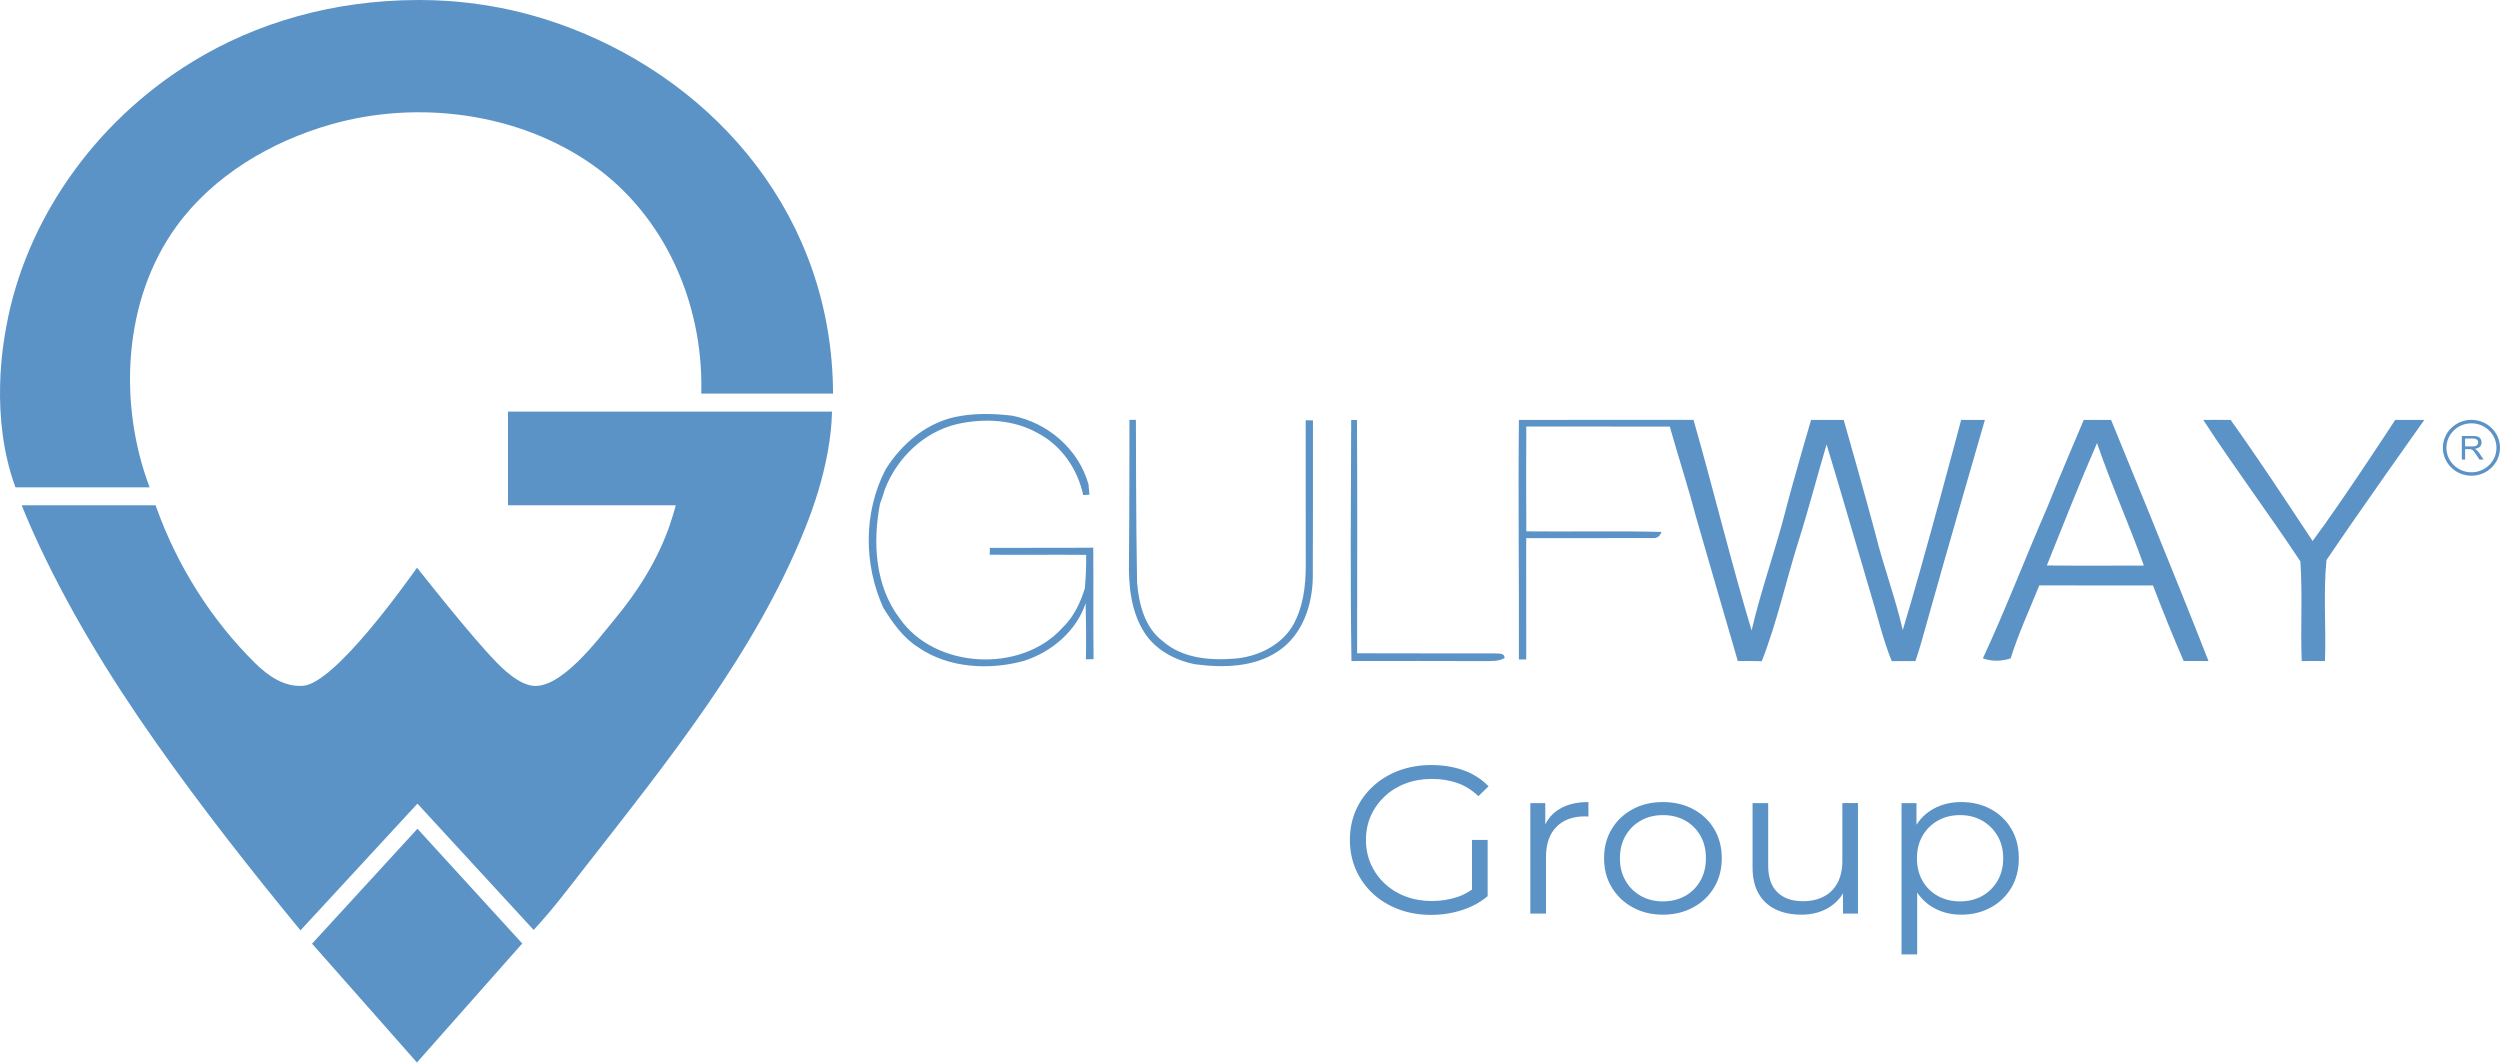
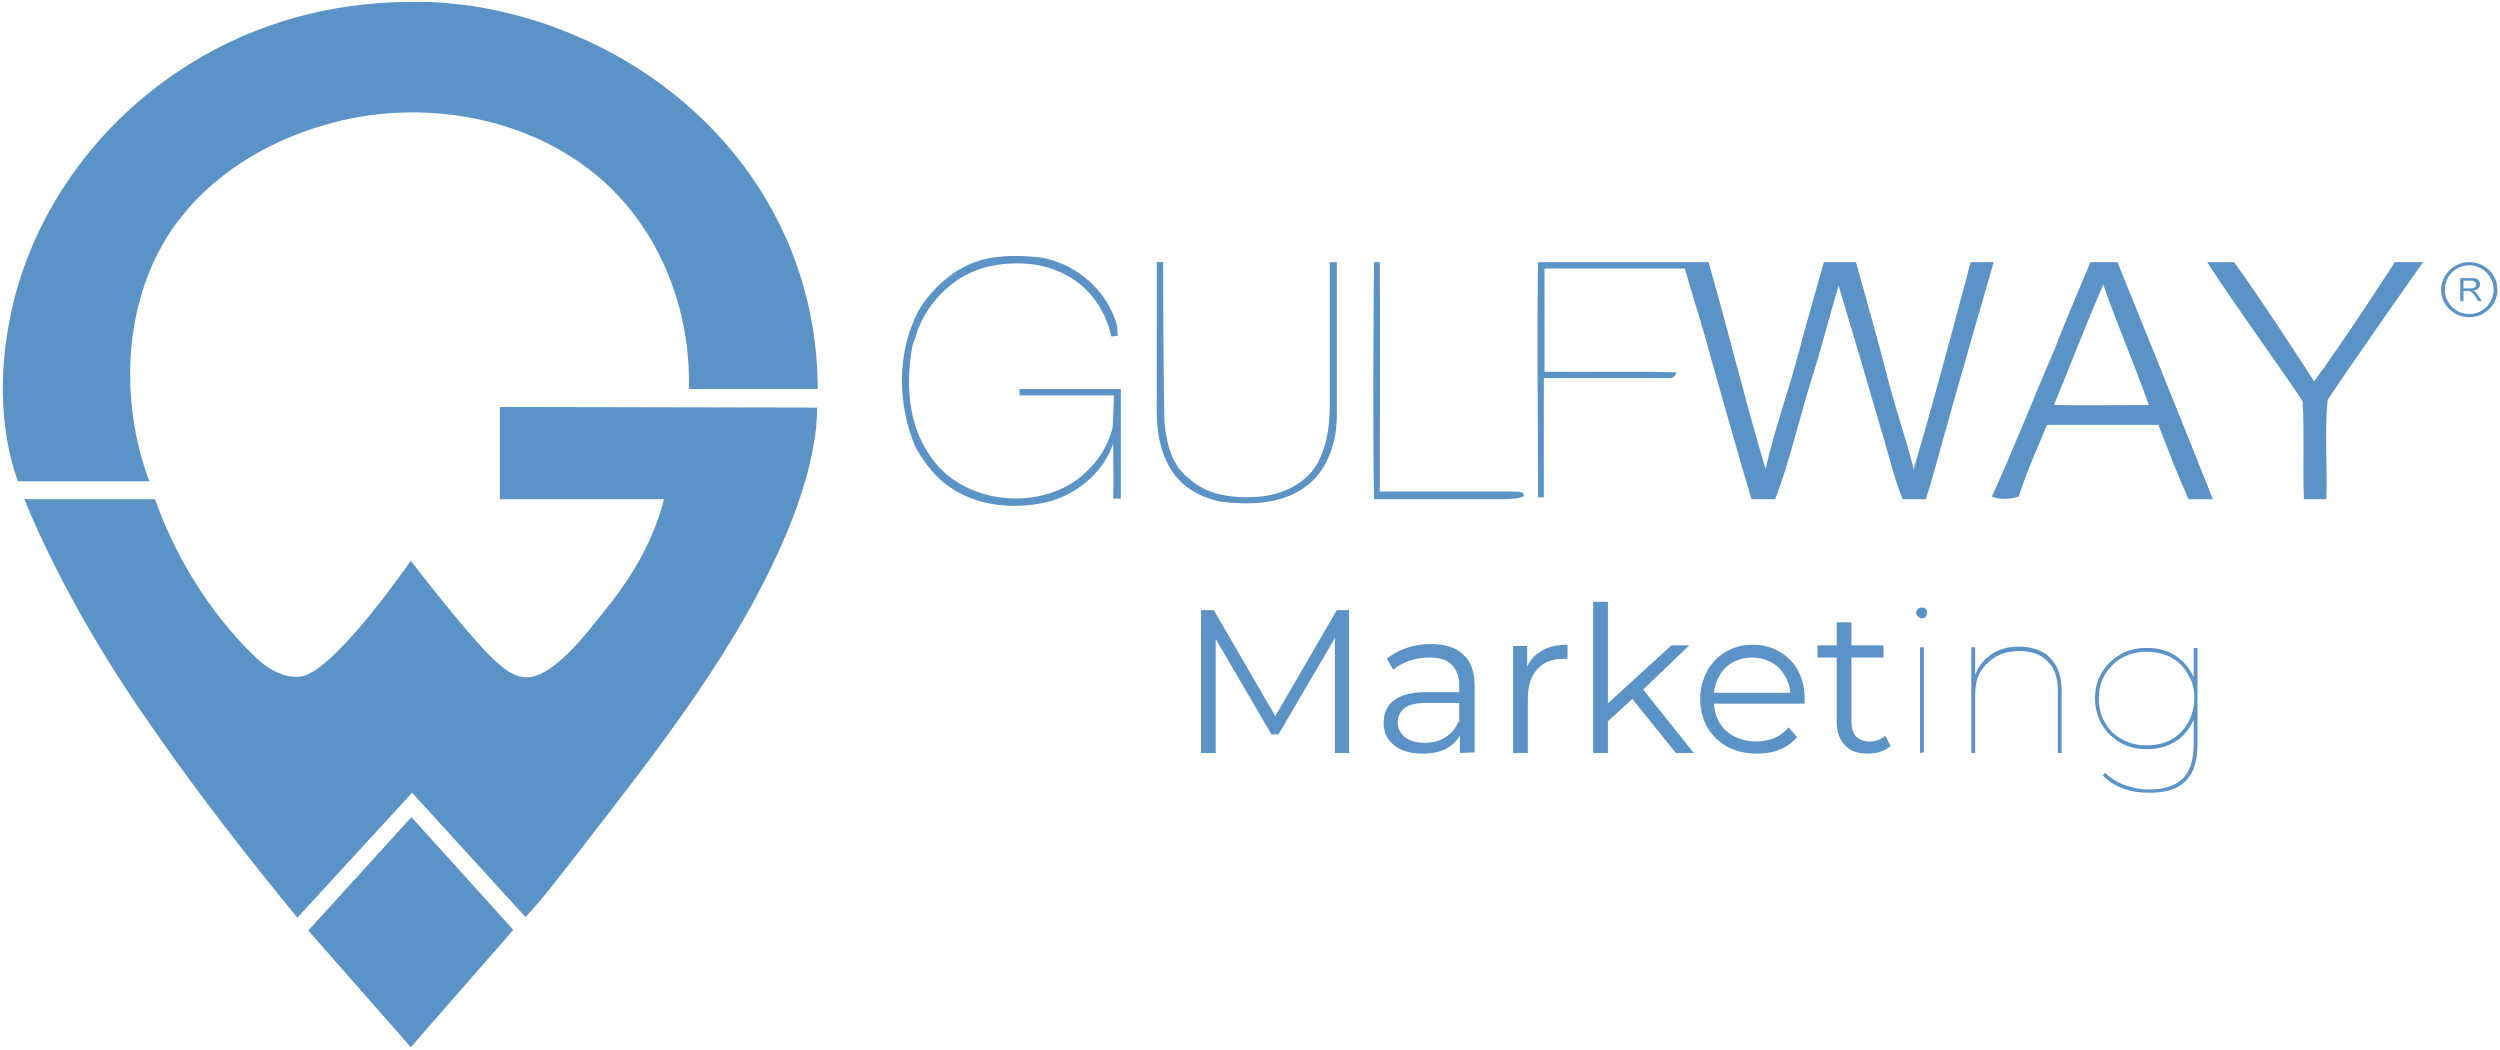
- <svg xmlns="http://www.w3.org/2000/svg" width="200" height="85" viewBox="0 0 200 85" fill="none">
-   <path d="M24.965 75.494L33.355 85L41.78 75.479L33.396 66.3L24.965 75.494Z" fill="#5B93C7" />
-   <path d="M33.407 0.001C26.646 0.022 20.511 1.809 15.409 4.93C7.465 9.791 2.011 17.743 0.498 26.156C0.299 27.268 -0.858 33.256 1.235 38.986H11.969C9.449 32.321 9.825 23.993 14.133 18.084C17.059 14.069 21.633 11.333 26.488 9.949C33.425 7.972 41.464 9.019 47.376 13.166C53.234 17.277 56.21 24.293 56.106 31.153C56.104 31.264 56.102 31.376 56.1 31.489L66.645 31.487C66.585 17.303 57.298 6.748 45.734 2.282C43.631 1.467 41.444 0.855 39.226 0.482C38.094 0.291 36.955 0.152 35.814 0.075C35.077 0.028 34.34 0.002 33.6 0H33.407V0.001Z" fill="#5B93C7" />
-   <path d="M40.639 32.926V40.422H54.054C54.074 40.422 53.897 41.011 53.845 41.183C53.766 41.451 53.681 41.716 53.59 41.979C52.644 44.743 51.04 47.311 49.101 49.627C47.938 51.017 44.735 55.407 42.391 54.822C41.682 54.646 41.04 54.19 40.445 53.68C38.783 52.255 34.783 47.194 33.362 45.417C32.611 46.456 26.815 54.683 24.24 54.865C22.706 54.974 21.408 54.036 20.393 53.034C16.898 49.582 14.197 45.263 12.555 40.722C12.521 40.624 12.483 40.523 12.449 40.422H1.737C1.737 40.422 2.155 41.481 2.657 42.595C5.313 48.484 8.704 54.042 12.441 59.353C16.081 64.527 20.008 69.533 24.038 74.429L33.396 64.292C33.396 64.292 42.689 74.399 42.693 74.397C44.214 72.76 45.553 70.975 46.923 69.221C53.501 60.791 60.404 52.23 64.39 42.312C65.199 40.301 65.847 38.23 66.228 36.102C66.418 35.054 66.535 33.992 66.563 32.927H40.639V32.926Z" fill="#5B93C7" />
-   <path d="M114.488 73.191C113.549 73.191 112.685 73.042 111.893 72.745C111.101 72.446 110.412 72.029 109.833 71.491C109.252 70.952 108.8 70.317 108.476 69.586C108.154 68.856 107.992 68.06 107.992 67.196C107.992 66.331 108.153 65.534 108.476 64.805C108.8 64.075 109.255 63.442 109.842 62.904C110.426 62.362 111.118 61.944 111.91 61.647C112.703 61.352 113.566 61.203 114.506 61.203C115.445 61.203 116.304 61.343 117.084 61.624C117.864 61.904 118.529 62.331 119.083 62.904L118.274 63.694C117.755 63.199 117.187 62.847 116.565 62.632C115.943 62.419 115.275 62.313 114.557 62.313C113.797 62.313 113.093 62.433 112.454 62.675C111.815 62.915 111.259 63.259 110.783 63.702C110.308 64.147 109.936 64.662 109.673 65.251C109.409 65.841 109.276 66.488 109.276 67.196C109.276 67.891 109.409 68.539 109.673 69.132C109.935 69.727 110.308 70.249 110.783 70.69C111.258 71.134 111.814 71.478 112.454 71.718C113.093 71.958 113.791 72.081 114.54 72.081C115.246 72.081 115.911 71.978 116.539 71.778C117.167 71.575 117.743 71.233 118.274 70.75L119.012 71.692C118.427 72.187 117.738 72.559 116.952 72.811C116.165 73.065 115.344 73.191 114.488 73.191ZM117.761 71.539V67.195H119.012V71.691L117.761 71.539Z" fill="#5B93C7" />
-   <path d="M122.427 73.088V64.248H123.623V66.656L123.499 66.235C123.759 65.561 124.194 65.046 124.804 64.694C125.412 64.339 126.169 64.165 127.074 64.165V65.324C127.028 65.324 126.98 65.321 126.933 65.315C126.887 65.309 126.839 65.309 126.792 65.309C125.819 65.309 125.055 65.593 124.505 66.157C123.952 66.724 123.679 67.531 123.679 68.573V73.087H122.427V73.088Z" fill="#5B93C7" />
-   <path d="M133.023 73.174C132.133 73.174 131.332 72.979 130.62 72.592C129.911 72.206 129.35 71.671 128.941 70.991C128.529 70.313 128.325 69.536 128.325 68.661C128.325 67.773 128.529 66.995 128.941 66.318C129.35 65.644 129.908 65.118 130.612 64.737C131.315 64.354 132.122 64.165 133.023 64.165C133.939 64.165 134.752 64.354 135.46 64.737C136.172 65.118 136.728 65.644 137.134 66.318C137.538 66.993 137.742 67.773 137.742 68.661C137.742 69.537 137.538 70.313 137.134 70.991C136.729 71.67 136.169 72.205 135.452 72.592C134.737 72.979 133.928 73.174 133.023 73.174ZM133.023 72.111C133.691 72.111 134.284 71.968 134.801 71.682C135.319 71.395 135.726 70.991 136.025 70.471C136.325 69.95 136.474 69.345 136.474 68.662C136.474 67.966 136.324 67.359 136.025 66.843C135.725 66.325 135.319 65.924 134.801 65.638C134.285 65.351 133.698 65.208 133.041 65.208C132.385 65.208 131.797 65.351 131.281 65.638C130.766 65.924 130.354 66.325 130.051 66.843C129.746 67.359 129.593 67.966 129.593 68.662C129.593 69.346 129.746 69.951 130.051 70.471C130.353 70.992 130.766 71.395 131.281 71.682C131.796 71.968 132.378 72.111 133.023 72.111Z" fill="#5B93C7" />
-   <path d="M144.114 73.174C143.328 73.174 142.639 73.034 142.054 72.752C141.466 72.472 141.011 72.051 140.689 71.49C140.367 70.928 140.205 70.227 140.205 69.385V64.248H141.455V69.25C141.455 70.192 141.7 70.902 142.187 71.38C142.675 71.856 143.357 72.096 144.236 72.096C144.884 72.096 145.443 71.967 145.918 71.715C146.393 71.463 146.757 71.096 147.01 70.612C147.261 70.128 147.388 69.549 147.388 68.877V64.247H148.638V73.087H147.442V70.664L147.636 71.102C147.342 71.753 146.887 72.259 146.27 72.625C145.652 72.991 144.936 73.174 144.114 73.174Z" fill="#5B93C7" />
-   <path d="M156.893 73.174C156.095 73.174 155.372 72.997 154.727 72.644C154.082 72.289 153.569 71.78 153.189 71.109C152.805 70.442 152.616 69.626 152.616 68.661C152.616 67.695 152.803 66.876 153.181 66.21C153.555 65.543 154.066 65.033 154.711 64.687C155.356 64.338 156.085 64.165 156.894 64.165C157.773 64.165 158.562 64.352 159.262 64.73C159.96 65.105 160.509 65.632 160.907 66.311C161.308 66.993 161.506 67.774 161.506 68.662C161.506 69.558 161.308 70.346 160.907 71.018C160.509 71.692 159.96 72.221 159.262 72.601C158.561 72.982 157.772 73.174 156.893 73.174ZM152.123 76.355V64.248H153.319V66.907L153.198 68.677L153.374 70.461V76.354H152.123V76.355ZM156.805 72.111C157.461 72.111 158.049 71.968 158.564 71.682C159.083 71.395 159.492 70.991 159.798 70.471C160.103 69.95 160.256 69.345 160.256 68.662C160.256 67.977 160.103 67.376 159.798 66.86C159.493 66.342 159.083 65.939 158.564 65.647C158.049 65.354 157.461 65.208 156.805 65.208C156.147 65.208 155.557 65.354 155.036 65.647C154.515 65.939 154.103 66.342 153.803 66.86C153.506 67.376 153.356 67.977 153.356 68.662C153.356 69.346 153.506 69.951 153.803 70.471C154.103 70.992 154.515 71.395 155.036 71.682C155.557 71.968 156.147 72.111 156.805 72.111Z" fill="#5B93C7" />
-   <path d="M70.835 37.576C72.143 35.459 74.265 33.668 76.864 33.274C78.213 33.047 79.589 33.094 80.945 33.25C83.87 33.812 86.303 35.976 87.08 38.748C87.099 38.952 87.136 39.367 87.156 39.572C87.032 39.583 86.782 39.597 86.657 39.606C86.221 37.574 84.953 35.656 83.025 34.652C81.104 33.557 78.717 33.443 76.585 33.923C73.892 34.548 71.784 36.641 70.814 39.077C70.683 39.478 70.564 39.884 70.405 40.278C69.808 43.377 69.988 46.858 71.983 49.484C74.798 53.515 81.676 53.888 84.984 50.232C85.895 49.363 86.431 48.225 86.791 47.057C86.867 46.17 86.9 45.277 86.895 44.389C84.323 44.365 81.746 44.4 79.173 44.378C79.177 44.239 79.186 43.964 79.192 43.831C81.945 43.812 84.704 43.842 87.461 43.814C87.487 46.785 87.448 49.758 87.487 52.73C87.334 52.736 87.025 52.745 86.872 52.747C86.898 51.249 86.891 49.749 86.853 48.255C86.125 50.458 84.16 52.153 81.904 52.873C79.123 53.633 75.867 53.449 73.463 51.789C72.234 51.017 71.411 49.817 70.668 48.63C69.089 45.148 69.072 40.998 70.835 37.576Z" fill="#5B93C7" />
-   <path d="M90.356 33.588L90.873 33.592C90.873 33.592 90.879 42.183 90.966 46.593C91.109 48.3 91.553 50.197 93.04 51.305C94.557 52.648 96.749 52.846 98.717 52.694C100.552 52.559 102.4 51.686 103.367 50.139C104.261 48.644 104.465 46.873 104.461 45.178C104.454 41.326 104.461 37.472 104.454 33.621C104.6 33.621 104.89 33.625 105.036 33.63C105.03 37.785 105.047 41.943 105.025 46.1C105.012 48.339 104.232 50.802 102.217 52.118C100.306 53.39 97.844 53.436 95.621 53.143C93.99 52.831 92.424 51.977 91.543 50.59C90.462 48.885 90.277 46.824 90.318 44.873C90.353 41.174 90.356 33.588 90.356 33.588Z" fill="#5B93C7" />
-   <path d="M108.094 33.599H108.558C108.599 39.822 108.569 46.041 108.569 52.262C112.207 52.281 115.846 52.262 119.485 52.271C119.808 52.314 120.354 52.169 120.365 52.639C119.894 52.924 119.337 52.874 118.809 52.887C115.246 52.876 111.68 52.874 108.116 52.883C108.022 46.457 108.069 40.028 108.094 33.599Z" fill="#5B93C7" />
-   <path d="M121.513 33.593C126.159 33.587 130.837 33.589 135.481 33.589C137.088 39.213 138.446 44.83 140.127 50.434C140.881 47.212 142.011 44.089 142.837 40.883C143.445 38.5 144.887 33.593 144.887 33.593H147.496C147.496 33.593 149.24 39.699 150.032 42.702C150.671 45.293 151.626 47.803 152.221 50.408C153.91 44.866 156.891 33.593 156.891 33.593H158.791C158.791 33.593 155.615 44.531 154.08 50.053C153.816 51.002 153.557 51.953 153.234 52.888C152.602 52.882 151.97 52.882 151.34 52.892C150.612 51.096 150.189 49.207 149.619 47.368C148.451 43.43 147.321 39.481 146.127 35.553C145.364 38.12 144.699 40.712 143.888 43.268C142.876 46.466 142.171 49.761 140.943 52.893C140.303 52.878 139.663 52.876 139.024 52.882C137.886 49.013 136.783 45.134 135.655 41.262C135.029 38.867 134.254 36.513 133.583 34.128C129.756 34.117 125.931 34.132 122.104 34.124C122.089 36.92 122.091 39.715 122.106 42.508C125.708 42.545 129.311 42.461 132.915 42.553C132.797 42.911 132.556 43.076 132.191 43.046C128.827 43.061 125.461 43.037 122.097 43.053C122.097 46.286 122.091 49.521 122.099 52.755H121.512C121.534 46.344 121.445 40.002 121.513 33.593Z" fill="#5B93C7" />
-   <path d="M167.762 35.446C166.347 38.679 165.065 41.966 163.746 45.236C166.335 45.266 168.92 45.251 171.51 45.245C170.339 41.952 168.89 38.755 167.762 35.446ZM166.702 33.593H168.887C168.887 33.593 174.152 46.397 176.679 52.883C176.014 52.881 175.351 52.876 174.692 52.881C173.827 50.884 173.013 48.869 172.242 46.84C169.21 46.83 166.175 46.844 163.144 46.831C162.362 48.773 161.474 50.678 160.851 52.673C160.121 52.904 159.358 52.934 158.631 52.669C160.463 48.721 162.015 44.656 163.752 40.661C164.675 38.337 166.702 33.593 166.702 33.593Z" fill="#5B93C7" />
-   <path d="M176.261 33.593C176.978 33.58 177.728 33.602 178.449 33.593C180.741 36.797 182.838 40.002 185.007 43.28C187.311 40.203 191.617 33.593 191.617 33.593H193.942C193.942 33.593 188.644 41.054 186.119 44.806C185.852 47.467 186.099 50.194 185.998 52.881C185.374 52.874 184.755 52.877 184.138 52.887C184.027 50.23 184.215 47.558 184.03 44.911C181.5 41.078 178.765 37.446 176.261 33.593Z" fill="#5B93C7" />
-   <path fill-rule="evenodd" clip-rule="evenodd" d="M197.715 33.588C198.975 33.588 200 34.589 200 35.823C200 37.057 198.975 38.057 197.715 38.057C196.455 38.057 195.43 37.056 195.43 35.823C195.43 34.59 196.456 33.588 197.715 33.588ZM197.715 33.867C198.82 33.867 199.716 34.742 199.716 35.824C199.716 36.906 198.82 37.783 197.715 37.783C196.61 37.783 195.714 36.906 195.714 35.824C195.714 34.742 196.61 33.867 197.715 33.867Z" fill="#5B93C7" />
-   <path d="M196.946 36.77V34.878H197.823C197.999 34.878 198.135 34.893 198.226 34.928C198.318 34.963 198.389 35.021 198.447 35.108C198.501 35.195 198.527 35.291 198.527 35.395C198.527 35.529 198.482 35.642 198.392 35.735C198.301 35.826 198.161 35.884 197.972 35.91C198.039 35.94 198.093 35.973 198.129 36.003C198.205 36.07 198.277 36.155 198.347 36.254L198.691 36.77H198.362L198.098 36.375C198.022 36.262 197.959 36.176 197.911 36.115C197.861 36.054 197.818 36.013 197.778 35.987C197.739 35.963 197.7 35.948 197.659 35.937C197.628 35.931 197.58 35.928 197.513 35.928H197.21V36.769H196.946V36.77ZM197.208 35.713H197.77C197.89 35.713 197.984 35.702 198.051 35.678C198.119 35.654 198.169 35.615 198.204 35.563C198.239 35.511 198.257 35.455 198.257 35.394C198.257 35.304 198.224 35.231 198.156 35.172C198.088 35.114 197.98 35.085 197.833 35.085H197.207V35.713H197.208Z" fill="#5B93C7" />
+ <svg xmlns="http://www.w3.org/2000/svg" version="1.1" id="Layer_1" x="0px" y="0px" viewBox="0 0 390.1 163.7" style="enable-background:new 0 0 390.1 163.7;" xml:space="preserve">
+   <style type="text/css">
+ 	.st0{fill:#5B93C7;}
+ 	.st1{fill-rule:evenodd;clip-rule:evenodd;fill:#5B93C7;}
+ </style>
+   <g>
+     <g>
+       <polygon class="st0" points="48.1,145.2 64.1,163.4 80.1,145.1 64.2,127.5   " />
+       <path class="st0" d="M64.2,0.3c-12.9,0-24.6,3.5-34.3,9.5C14.7,19.1,4.3,34.3,1.4,50.5C1,52.6-1.2,64.1,2.8,75.1h20.5    c-4.8-12.8-4.1-28.8,4.1-40.1C33,27.3,41.7,22,51,19.4c13.2-3.8,28.6-1.8,39.8,6.2c11.2,7.9,16.9,21.4,16.7,34.5    c0,0.2,0,0.4,0,0.6h20.1c-0.1-27.2-17.8-47.5-39.9-56c-4-1.6-8.2-2.7-12.4-3.5c-2.2-0.4-4.3-0.6-6.5-0.8c-1.4-0.1-2.8-0.1-4.2-0.1    L64.2,0.3L64.2,0.3z" />
+       <path class="st0" d="M78,63.5v14.4h25.6c0,0-0.3,1.1-0.4,1.5c-0.2,0.5-0.3,1-0.5,1.5c-1.8,5.3-4.9,10.2-8.6,14.7    c-2.2,2.7-8.3,11.1-12.8,10c-1.4-0.3-2.6-1.2-3.7-2.2c-3.2-2.7-10.8-12.4-13.5-15.9c-1.4,2-12.5,17.8-17.4,18.1    c-2.9,0.2-5.4-1.6-7.3-3.5c-6.7-6.6-11.8-14.9-15-23.6c-0.1-0.2-0.1-0.4-0.2-0.6H3.8c0,0,0.8,2,1.8,4.2    c5.1,11.3,11.5,22,18.7,32.2c6.9,9.9,14.4,19.5,22.1,28.9l17.9-19.5L82,143.1c2.9-3.1,5.5-6.6,8.1-9.9    c12.5-16.2,25.7-32.6,33.3-51.6c1.5-3.9,2.8-7.8,3.5-11.9c0.4-2,0.6-4,0.6-6.1L78,63.5L78,63.5z M103.6,77.9    C103.4,77.9,103.6,77.9,103.6,77.9L103.6,77.9z" />
+     </g>
+     <g>
+       <g>
+         <polygon class="st0" points="187.4,117.5 187.4,95.2 189.4,95.2 199.5,112.6 198.5,112.6 208.6,95.2 210.5,95.2 210.5,117.5      208.3,117.5 208.3,98.7 208.8,98.7 199.5,114.6 198.4,114.6 189.1,98.7 189.7,98.7 189.7,117.5    " />
+         <path class="st0" d="M227.8,117.5v-3.7l-0.1-0.6V107c0-1.4-0.4-2.5-1.2-3.3s-2-1.1-3.5-1.1c-1.1,0-2.1,0.2-3.1,0.5     c-1,0.4-1.8,0.8-2.5,1.4l-1-1.7c0.8-0.7,1.9-1.3,3.1-1.7c1.2-0.4,2.4-0.6,3.8-0.6c2.2,0,3.8,0.5,5,1.6s1.8,2.7,1.8,4.9v10.4     L227.8,117.5L227.8,117.5z M222,117.6c-1.3,0-2.3-0.2-3.3-0.6c-0.9-0.4-1.6-1-2.1-1.7s-0.7-1.6-0.7-2.5s0.2-1.7,0.6-2.4     c0.4-0.7,1.1-1.3,2-1.7c0.9-0.4,2.2-0.7,3.8-0.7h5.8v1.7h-5.7c-1.6,0-2.7,0.3-3.4,0.9c-0.6,0.6-0.9,1.3-0.9,2.1     c0,1,0.4,1.7,1.1,2.3c0.7,0.6,1.8,0.9,3.1,0.9s2.4-0.3,3.3-0.9c0.9-0.6,1.6-1.4,2-2.5l0.5,1.6c-0.4,1.1-1.2,2-2.2,2.6     C224.9,117.3,223.6,117.6,222,117.6L222,117.6z" />
+         <path class="st0" d="M236.1,117.5v-16.7h2.2v4.5l-0.2-0.8c0.5-1.3,1.2-2.2,2.4-2.9c1.1-0.7,2.5-1,4.1-1v2.2c-0.1,0-0.2,0-0.3,0     s-0.2,0-0.3,0c-1.8,0-3.1,0.5-4.1,1.6s-1.5,2.6-1.5,4.6v8.5L236.1,117.5L236.1,117.5z" />
+         <path class="st0" d="M250.3,113.1l0.1-2.9l10.4-9.5h2.8l-7.3,7l-1.3,1.1L250.3,113.1L250.3,113.1z M248.6,117.5V93.9h2.3v23.6     H248.6L248.6,117.5z M261.5,117.5l-7-8.7l1.5-1.7l8.3,10.4L261.5,117.5L261.5,117.5z" />
+         <path class="st0" d="M274.1,117.6c-1.7,0-3.3-0.4-4.6-1.1c-1.3-0.7-2.3-1.7-3.1-3c-0.7-1.3-1.1-2.8-1.1-4.4     c0-1.7,0.4-3.1,1.1-4.4s1.7-2.3,2.9-3c1.2-0.7,2.6-1.1,4.2-1.1s3,0.4,4.2,1.1s2.2,1.7,2.9,3c0.7,1.3,1,2.8,1,4.4     c0,0.1,0,0.2,0,0.3c0,0.1,0,0.2,0,0.4H267v-1.7h13.3l-0.9,0.7c0-1.2-0.3-2.3-0.8-3.2c-0.5-0.9-1.2-1.7-2.1-2.2s-1.9-0.8-3.1-0.8     c-1.1,0-2.2,0.3-3.1,0.8s-1.6,1.3-2.1,2.2c-0.5,1-0.8,2-0.8,3.3v0.3c0,1.3,0.3,2.4,0.8,3.4c0.6,1,1.3,1.7,2.4,2.3     c1,0.5,2.2,0.8,3.4,0.8c1,0,2-0.2,2.8-0.5c0.9-0.4,1.6-0.9,2.3-1.7l1.3,1.5c-0.7,0.9-1.7,1.6-2.8,2     C276.7,117.4,275.4,117.6,274.1,117.6L274.1,117.6z" />
+         <path class="st0" d="M291.5,117.6c-1.6,0-2.8-0.4-3.6-1.3c-0.8-0.8-1.3-2-1.3-3.6V97.1h2.3v15.5c0,1,0.2,1.7,0.7,2.3     c0.5,0.5,1.2,0.8,2.1,0.8c1,0,1.8-0.3,2.5-0.9l0.8,1.6c-0.4,0.4-1,0.7-1.6,0.9C292.8,117.5,292.1,117.6,291.5,117.6L291.5,117.6z      M283.6,102.6v-1.9h10.3v1.9H283.6L283.6,102.6z" />
+         <path class="st0" d="M299.6,117.5V101h0.6v16.4L299.6,117.5L299.6,117.5z M299.9,96.5c-0.2,0-0.4-0.1-0.6-0.3     c-0.2-0.2-0.3-0.4-0.3-0.6s0.1-0.4,0.3-0.6c0.2-0.2,0.4-0.2,0.6-0.2s0.4,0.1,0.6,0.2c0.2,0.2,0.2,0.4,0.2,0.6s-0.1,0.4-0.2,0.6     C300.4,96.4,300.2,96.5,299.9,96.5L299.9,96.5z" />
+         <path class="st0" d="M315.1,100.9c1.4,0,2.5,0.3,3.5,0.8s1.7,1.3,2.3,2.3c0.5,1,0.8,2.3,0.8,3.8v9.7h-0.6v-9.7     c0-2-0.5-3.6-1.6-4.6c-1-1.1-2.5-1.6-4.4-1.6c-1.4,0-2.7,0.3-3.7,0.9s-1.8,1.4-2.4,2.4s-0.8,2.3-0.8,3.7v8.9h-0.6V101h0.6v4.7     l-0.1-0.1c0.5-1.4,1.3-2.6,2.5-3.4C311.8,101.3,313.3,100.9,315.1,100.9L315.1,100.9z" />
+         <path class="st0" d="M335.4,123.7c-1.5,0-2.9-0.2-4.2-0.7c-1.3-0.5-2.3-1.2-3.1-2l0.4-0.4c0.8,0.8,1.9,1.5,3,1.9     c1.2,0.4,2.4,0.7,3.8,0.7c2.4,0,4.1-0.6,5.3-1.7c1.1-1.1,1.7-2.9,1.7-5.3v-5.3l0.3-1.9l-0.3-1.9v-6h0.6v15c0,2.6-0.6,4.6-1.9,5.8     C339.9,123.1,338,123.7,335.4,123.7L335.4,123.7z M335,116.9c-1.5,0-2.9-0.3-4.1-1s-2.2-1.6-2.9-2.8c-0.7-1.2-1.1-2.6-1.1-4.1     c0-1.6,0.4-3,1.1-4.1c0.7-1.2,1.7-2.1,2.9-2.8c1.2-0.7,2.6-1,4.1-1s2.9,0.3,4.1,1s2.1,1.6,2.8,2.8c0.7,1.2,1,2.6,1,4.1     s-0.3,2.9-1,4.1s-1.6,2.2-2.8,2.8C337.9,116.6,336.5,116.9,335,116.9L335,116.9z M335,116.3c1.4,0,2.7-0.3,3.8-0.9     c1.1-0.6,2-1.5,2.6-2.6s1-2.4,1-3.8c0-1.5-0.3-2.7-1-3.8c-0.6-1.1-1.5-2-2.6-2.6s-2.4-0.9-3.8-0.9s-2.7,0.3-3.8,0.9     c-1.1,0.6-2,1.5-2.7,2.6s-1,2.4-1,3.8s0.3,2.7,1,3.8c0.6,1.1,1.5,2,2.7,2.6C332.3,116,333.5,116.3,335,116.3L335,116.3z" />
+       </g>
+       <g>
+         <path class="st0" d="M143.3,48.5c2.5-4.1,6.5-7.5,11.5-8.3c2.6-0.4,5.2-0.3,7.8,0c5.6,1.1,10.2,5.2,11.7,10.6     c0,0.4,0.1,1.2,0.1,1.6c-0.2,0-0.7,0.1-1,0.1c-0.8-3.9-3.3-7.6-6.9-9.5c-3.7-2.1-8.2-2.3-12.3-1.4c-5.1,1.2-9.2,5.2-11,9.9     c-0.2,0.8-0.5,1.5-0.8,2.3c-1.1,5.9-0.8,12.6,3,17.7c5.4,7.7,18.5,8.5,24.8,1.4c1.7-1.7,2.8-3.9,3.4-6.1c0.1-1.7,0.2-3.4,0.2-5.1     c-4.9,0-9.8,0-14.7,0c0-0.3,0-0.8,0-1c5.3,0,10.5,0,15.8,0c0,5.7,0,11.4,0,17.1c-0.3,0-0.9,0-1.2,0c0.1-2.9,0-5.8,0-8.6     c-1.4,4.2-5.1,7.5-9.4,8.9c-5.3,1.5-11.5,1.1-16.1-2.1c-2.3-1.5-3.9-3.8-5.3-6.1C140,63.1,139.9,55.1,143.3,48.5" />
+         <path class="st0" d="M180.5,40.9h1c0,0,0,16.5,0.2,24.9c0.3,3.3,1.1,6.9,4,9c2.9,2.6,7.1,3,10.8,2.7c3.5-0.3,7-1.9,8.9-4.9     c1.7-2.9,2.1-6.3,2.1-9.5c0-7.4,0-14.8,0-22.2c0.3,0,0.8,0,1.1,0c0,8,0,16,0,23.9c0,4.3-1.5,9-5.4,11.5c-3.6,2.4-8.3,2.5-12.6,2     c-3.1-0.6-6.1-2.2-7.8-4.9c-2.1-3.3-2.4-7.2-2.3-11C180.5,55.4,180.5,40.9,180.5,40.9" />
+         <path class="st0" d="M214.4,40.9h0.9c0.1,11.9,0,23.9,0,35.8c6.9,0,13.9,0,20.8,0c0.6,0.1,1.7-0.2,1.7,0.7c-0.9,0.5-2,0.4-3,0.5     c-6.8,0-13.6,0-20.4,0C214.2,65.6,214.3,53.2,214.4,40.9" />
+         <path class="st0" d="M240,40.9c8.9,0,17.8,0,26.6,0c3.1,10.8,5.7,21.6,8.9,32.3c1.4-6.2,3.6-12.2,5.2-18.3c1.2-4.6,3.9-14,3.9-14     h5c0,0,3.3,11.7,4.8,17.5c1.2,5,3,9.8,4.2,14.8c3.2-10.6,8.9-32.3,8.9-32.3h3.6c0,0-6.1,21-9,31.6c-0.5,1.8-1,3.6-1.6,5.4     c-1.2,0-2.4,0-3.6,0c-1.4-3.4-2.2-7.1-3.3-10.6c-2.2-7.6-4.4-15.1-6.7-22.7c-1.5,4.9-2.7,9.9-4.3,14.8     c-1.9,6.1-3.3,12.5-5.6,18.5c-1.2,0-2.4,0-3.7,0c-2.2-7.4-4.3-14.9-6.4-22.3c-1.2-4.6-2.7-9.1-4-13.7c-7.3,0-14.6,0-21.9,0     c0,5.4,0,10.7,0,16.1c6.9,0.1,13.7-0.1,20.6,0.1c-0.2,0.7-0.7,1-1.4,0.9c-6.4,0-12.8,0-19.3,0c0,6.2,0,12.4,0,18.6H240     C240,65.4,239.8,53.2,240,40.9" />
+         <path class="st0" d="M328.2,44.4c-2.7,6.2-5.1,12.5-7.7,18.8c4.9,0.1,9.9,0,14.8,0C333.1,56.9,330.4,50.8,328.2,44.4 M326.2,40.9     h4.2c0,0,10,24.6,14.9,37c-1.3,0-2.5,0-3.8,0c-1.7-3.8-3.2-7.7-4.7-11.6c-5.8,0-11.6,0-17.4,0c-1.5,3.7-3.2,7.4-4.4,11.2     c-1.4,0.4-2.8,0.5-4.2,0c3.5-7.6,6.5-15.4,9.8-23C322.3,50,326.2,40.9,326.2,40.9" />
+         <path class="st0" d="M344.4,40.9c1.4,0,2.8,0,4.2,0c4.4,6.1,8.4,12.3,12.5,18.6c4.4-5.9,12.6-18.6,12.6-18.6h4.4     c0,0-10.1,14.3-14.9,21.5c-0.5,5.1,0,10.3-0.2,15.5c-1.2,0-2.4,0-3.5,0c-0.2-5.1,0.1-10.2-0.2-15.3     C354.4,55.3,349.2,48.3,344.4,40.9" />
+         <path class="st1" d="M385.3,40.9c2.4,0,4.4,1.9,4.4,4.3c0,2.4-2,4.3-4.4,4.3s-4.4-1.9-4.4-4.3C381,42.8,382.9,40.9,385.3,40.9     L385.3,40.9z M385.3,41.4c2.1,0,3.8,1.7,3.8,3.8s-1.7,3.8-3.8,3.8s-3.8-1.7-3.8-3.8C381.5,43.1,383.2,41.4,385.3,41.4L385.3,41.4     z" />
+         <path class="st0" d="M383.9,47v-3.6h1.7c0.3,0,0.6,0,0.8,0.1s0.3,0.2,0.4,0.3c0.1,0.2,0.2,0.3,0.2,0.5c0,0.3-0.1,0.5-0.3,0.7     c-0.2,0.2-0.4,0.3-0.8,0.3c0.1,0.1,0.2,0.1,0.3,0.2c0.1,0.1,0.3,0.3,0.4,0.5l0.7,1h-0.6l-0.5-0.8c-0.1-0.2-0.3-0.4-0.4-0.5     s-0.2-0.2-0.3-0.2c-0.1,0-0.1-0.1-0.2-0.1s-0.1,0-0.3,0h-0.6V47H383.9L383.9,47z M384.4,45h1.1c0.2,0,0.4,0,0.5-0.1     c0.1,0,0.2-0.1,0.3-0.2c0.1-0.1,0.1-0.2,0.1-0.3c0-0.2-0.1-0.3-0.2-0.4c-0.1-0.1-0.3-0.2-0.6-0.2h-1.2L384.4,45L384.4,45z" />
+       </g>
+     </g>
+   </g>
</svg>
